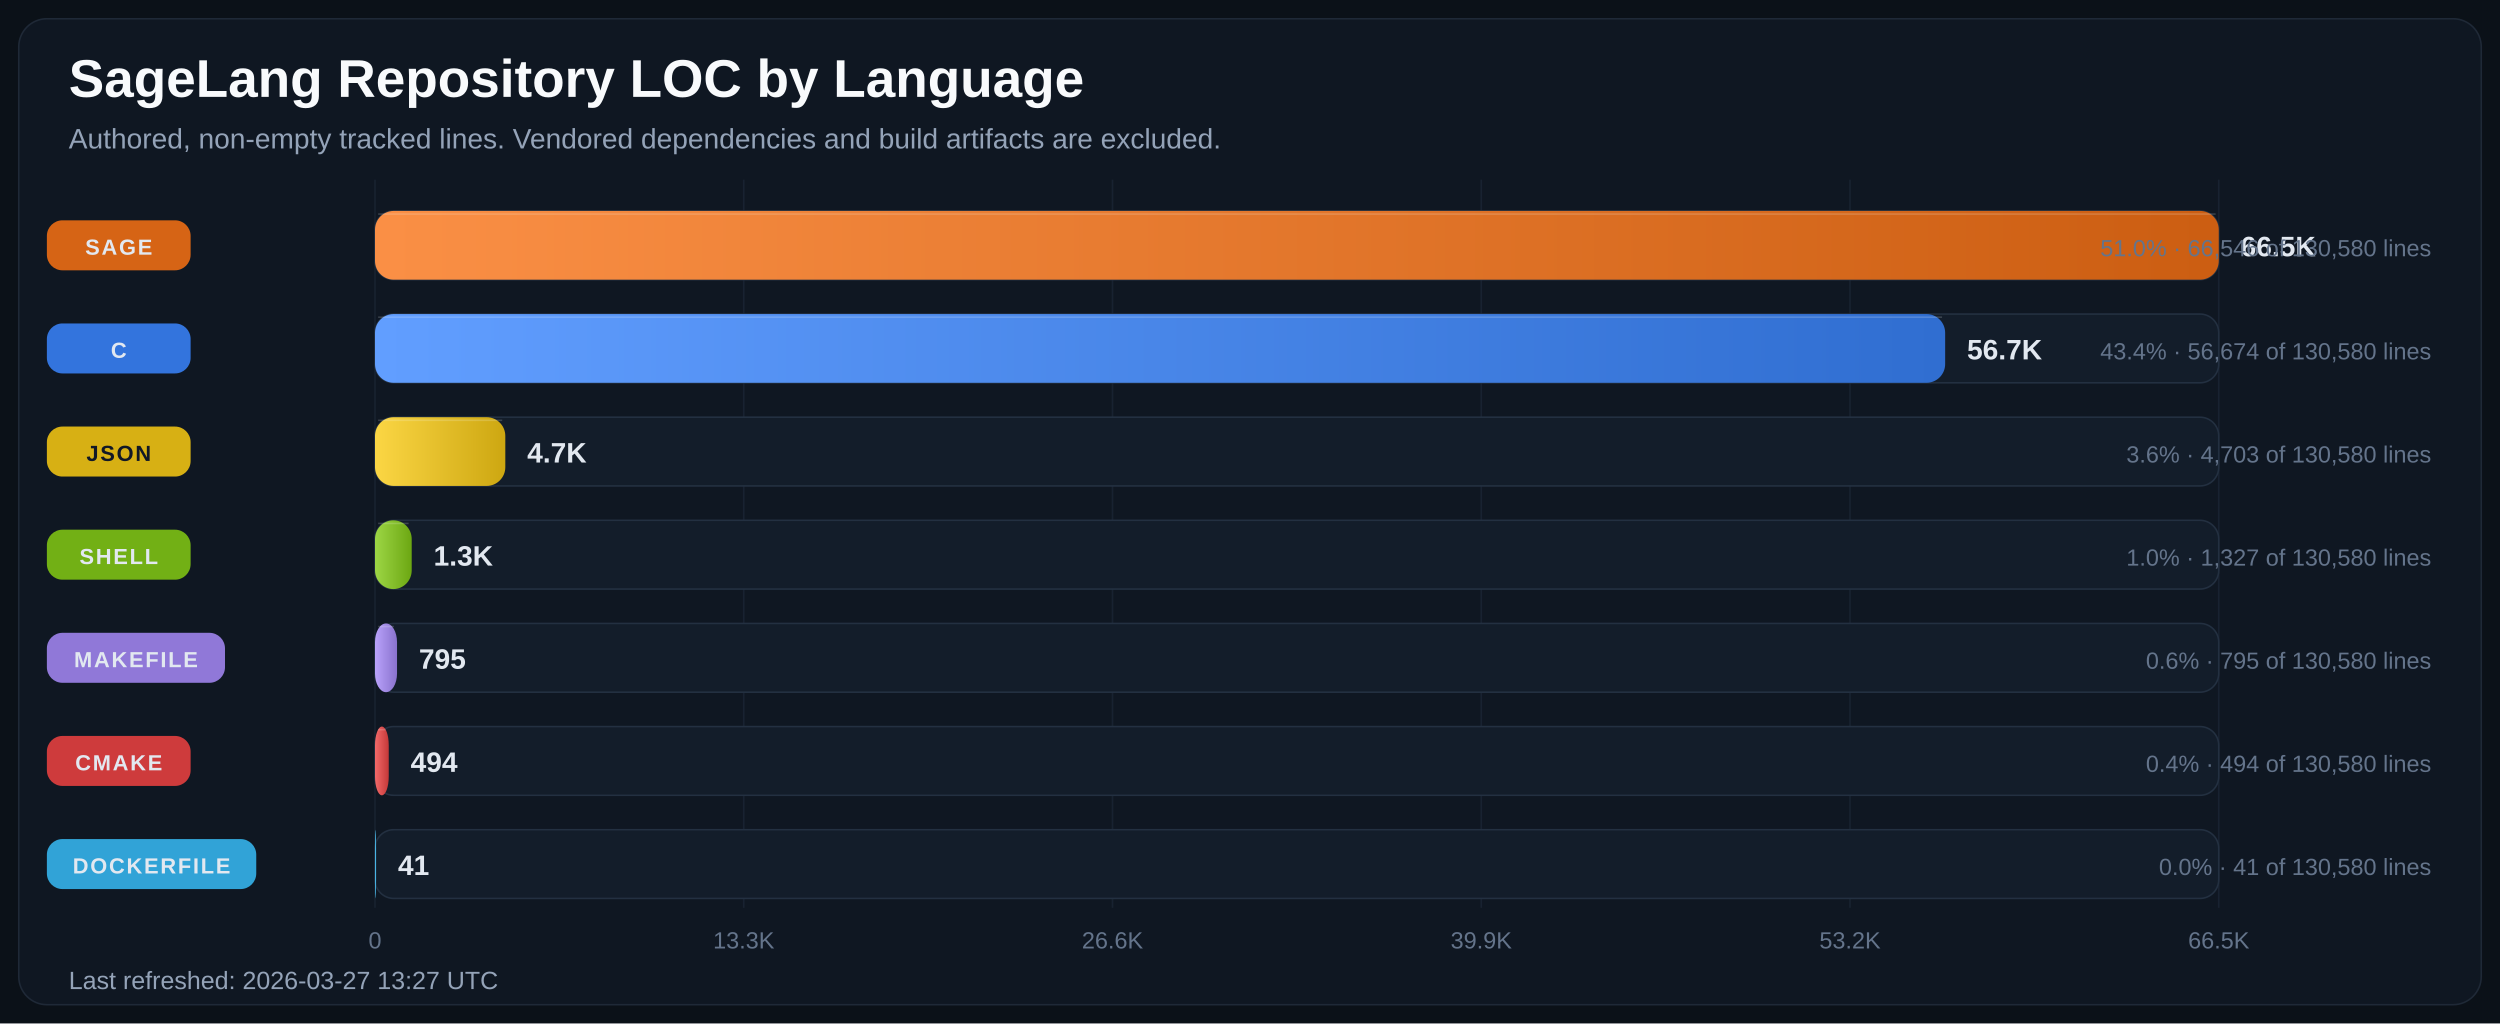
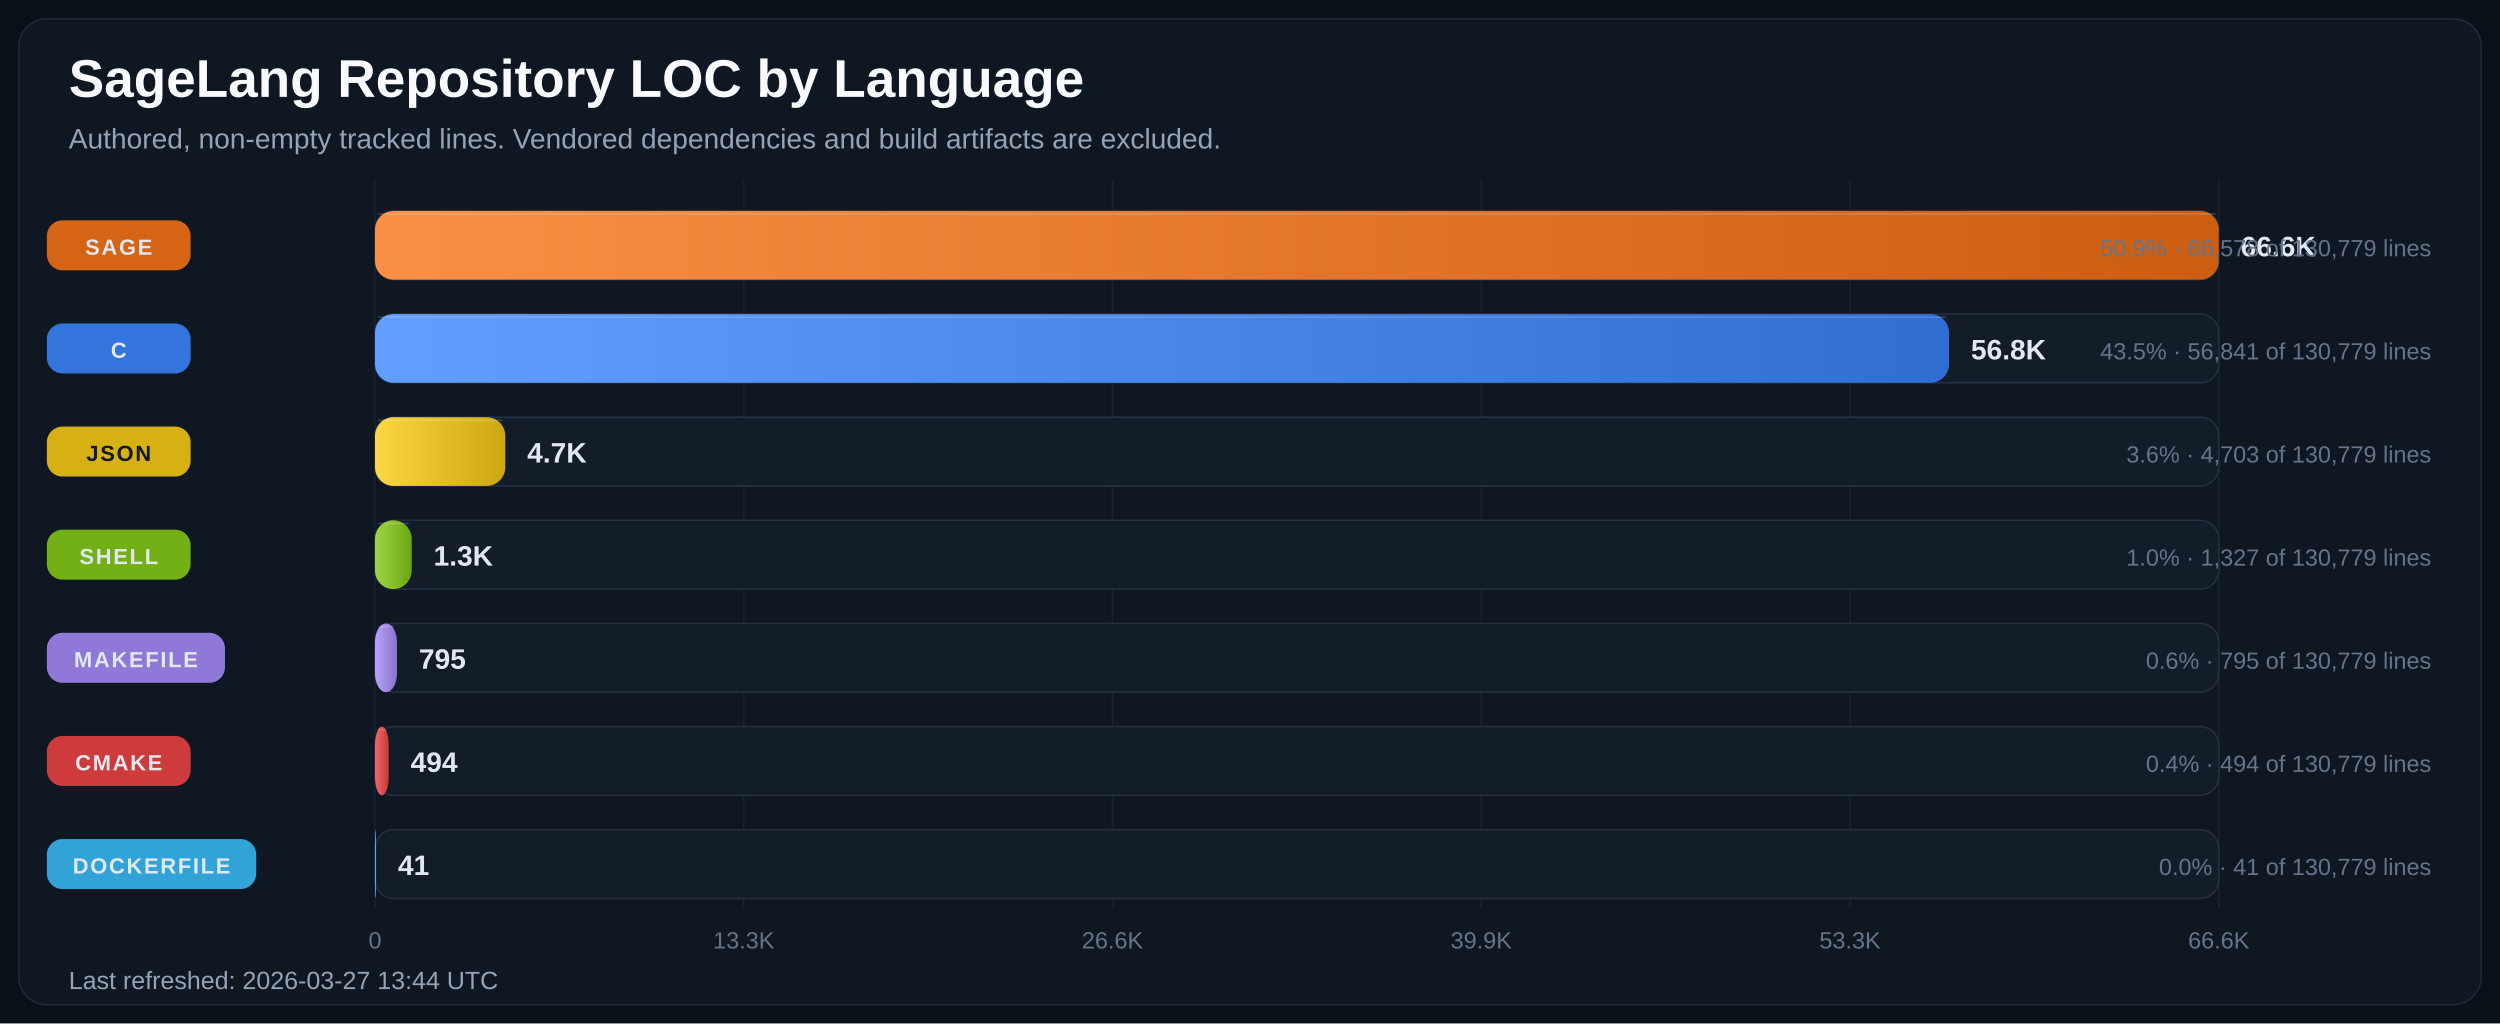
<svg xmlns="http://www.w3.org/2000/svg" width="1600" height="655" viewBox="0 0 1600 655" role="img" aria-labelledby="title desc">
  <defs>
    <linearGradient id="bar-gradient-0" x1="0%" y1="0%" x2="100%" y2="0%">
      <stop offset="0%" stop-color="#FA8F45" />
      <stop offset="100%" stop-color="#CC5E12" />
    </linearGradient>
    <linearGradient id="bar-gradient-1" x1="0%" y1="0%" x2="100%" y2="0%">
      <stop offset="0%" stop-color="#619EFF" />
      <stop offset="100%" stop-color="#306ED1" />
    </linearGradient>
    <linearGradient id="bar-gradient-2" x1="0%" y1="0%" x2="100%" y2="0%">
      <stop offset="0%" stop-color="#FBD644" />
      <stop offset="100%" stop-color="#CDA711" />
    </linearGradient>
    <linearGradient id="bar-gradient-3" x1="0%" y1="0%" x2="100%" y2="0%">
      <stop offset="0%" stop-color="#9DD645" />
      <stop offset="100%" stop-color="#6CA712" />
    </linearGradient>
    <linearGradient id="bar-gradient-4" x1="0%" y1="0%" x2="100%" y2="0%">
      <stop offset="0%" stop-color="#B9A2FB" />
      <stop offset="100%" stop-color="#8972CD" />
    </linearGradient>
    <linearGradient id="bar-gradient-5" x1="0%" y1="0%" x2="100%" y2="0%">
      <stop offset="0%" stop-color="#F26969" />
      <stop offset="100%" stop-color="#C43838" />
    </linearGradient>
    <linearGradient id="bar-gradient-6" x1="0%" y1="0%" x2="100%" y2="0%">
      <stop offset="0%" stop-color="#60CAF9" />
      <stop offset="100%" stop-color="#2E9BCB" />
    </linearGradient>
  </defs>
  <rect width="100%" height="100%" fill="#0B1118" />
  <rect x="12" y="12" width="1576" height="631" rx="18" fill="#0F1722" stroke="#1F2937" />
  <text x="44" y="62" fill="#F8FAFC" font-size="34" font-family="Segoe UI, Arial, sans-serif" font-weight="700">SageLang Repository LOC by Language</text>
  <text x="44" y="95" fill="#94A3B8" font-size="18" font-family="Segoe UI, Arial, sans-serif">Authored, non-empty tracked lines. Vendored dependencies and build artifacts are excluded.</text>
  <line x1="240.0" y1="115" x2="240.0" y2="581" stroke="#182231" stroke-width="1" />
  <text x="240.0" y="607" text-anchor="middle" fill="#64748B" font-size="15" font-family="Segoe UI, Arial, sans-serif">0</text>
  <line x1="476.0" y1="115" x2="476.0" y2="581" stroke="#182231" stroke-width="1" />
  <text x="476.0" y="607" text-anchor="middle" fill="#64748B" font-size="15" font-family="Segoe UI, Arial, sans-serif">13.3K</text>
  <line x1="712.0" y1="115" x2="712.0" y2="581" stroke="#182231" stroke-width="1" />
  <text x="712.0" y="607" text-anchor="middle" fill="#64748B" font-size="15" font-family="Segoe UI, Arial, sans-serif">26.6K</text>
  <line x1="948.0" y1="115" x2="948.0" y2="581" stroke="#182231" stroke-width="1" />
  <text x="948.0" y="607" text-anchor="middle" fill="#64748B" font-size="15" font-family="Segoe UI, Arial, sans-serif">39.9K</text>
  <line x1="1184.0" y1="115" x2="1184.0" y2="581" stroke="#182231" stroke-width="1" />
-   <text x="1184.0" y="607" text-anchor="middle" fill="#64748B" font-size="15" font-family="Segoe UI, Arial, sans-serif">53.2K</text>
+   <text x="1184.0" y="607" text-anchor="middle" fill="#64748B" font-size="15" font-family="Segoe UI, Arial, sans-serif">53.3K</text>
  <line x1="1420.0" y1="115" x2="1420.0" y2="581" stroke="#182231" stroke-width="1" />
-   <text x="1420.0" y="607" text-anchor="middle" fill="#64748B" font-size="15" font-family="Segoe UI, Arial, sans-serif">66.5K</text>
+   <text x="1420.0" y="607" text-anchor="middle" fill="#64748B" font-size="15" font-family="Segoe UI, Arial, sans-serif">66.6K</text>
  <rect x="30" y="141.0" width="92" height="32" rx="10" fill="#E06814" opacity="0.95" />
  <text x="76.0" y="163.0" text-anchor="middle" fill="#E2E8F0" font-size="14" font-family="Segoe UI, Arial, sans-serif" font-weight="700" letter-spacing="1.1">SAGE</text>
  <rect x="240" y="135" width="1180" height="44" rx="12" fill="#131D2A" stroke="#233041" />
  <rect x="240" y="135" width="1180.0" height="44" rx="12" fill="url(#bar-gradient-0)" />
  <line x1="242.0" y1="137.0" x2="1418.0" y2="137.0" stroke="#F8FAFC" stroke-opacity="0.18" />
-   <text x="1434.0" y="164.0" fill="#E2E8F0" font-size="18" font-family="Segoe UI, Arial, sans-serif" font-weight="700">66.5K</text>
-   <text x="1556" y="164.0" text-anchor="end" fill="#64748B" font-size="15" font-family="Segoe UI, Arial, sans-serif">51.0% · 66,546 of 130,580 lines</text>
+   <text x="1434.0" y="164.0" fill="#E2E8F0" font-size="18" font-family="Segoe UI, Arial, sans-serif" font-weight="700">66.6K</text>
+   <text x="1556" y="164.0" text-anchor="end" fill="#64748B" font-size="15" font-family="Segoe UI, Arial, sans-serif">50.9% · 66,578 of 130,779 lines</text>
  <rect x="30" y="207.0" width="92" height="32" rx="10" fill="#3479E6" opacity="0.95" />
  <text x="76.0" y="229.0" text-anchor="middle" fill="#E2E8F0" font-size="14" font-family="Segoe UI, Arial, sans-serif" font-weight="700" letter-spacing="1.1">C</text>
  <rect x="240" y="201" width="1180" height="44" rx="12" fill="#131D2A" stroke="#233041" />
-   <rect x="240" y="201" width="1004.9" height="44" rx="12" fill="url(#bar-gradient-1)" />
-   <line x1="242.0" y1="203.0" x2="1242.9" y2="203.0" stroke="#F8FAFC" stroke-opacity="0.18" />
-   <text x="1258.9" y="230.0" fill="#E2E8F0" font-size="18" font-family="Segoe UI, Arial, sans-serif" font-weight="700">56.7K</text>
-   <text x="1556" y="230.0" text-anchor="end" fill="#64748B" font-size="15" font-family="Segoe UI, Arial, sans-serif">43.4% · 56,674 of 130,580 lines</text>
+   <rect x="240" y="201" width="1007.4" height="44" rx="12" fill="url(#bar-gradient-1)" />
+   <line x1="242.0" y1="203.0" x2="1245.4" y2="203.0" stroke="#F8FAFC" stroke-opacity="0.18" />
+   <text x="1261.4" y="230.0" fill="#E2E8F0" font-size="18" font-family="Segoe UI, Arial, sans-serif" font-weight="700">56.8K</text>
+   <text x="1556" y="230.0" text-anchor="end" fill="#64748B" font-size="15" font-family="Segoe UI, Arial, sans-serif">43.5% · 56,841 of 130,779 lines</text>
  <rect x="30" y="273.0" width="92" height="32" rx="10" fill="#E1B813" opacity="0.95" />
  <text x="76.0" y="295.0" text-anchor="middle" fill="#111827" font-size="14" font-family="Segoe UI, Arial, sans-serif" font-weight="700" letter-spacing="1.1">JSON</text>
  <rect x="240" y="267" width="1180" height="44" rx="12" fill="#131D2A" stroke="#233041" />
  <rect x="240" y="267" width="83.4" height="44" rx="12" fill="url(#bar-gradient-2)" />
  <line x1="242.0" y1="269.0" x2="321.4" y2="269.0" stroke="#F8FAFC" stroke-opacity="0.18" />
  <text x="337.4" y="296.0" fill="#E2E8F0" font-size="18" font-family="Segoe UI, Arial, sans-serif" font-weight="700">4.7K</text>
-   <text x="1556" y="296.0" text-anchor="end" fill="#64748B" font-size="15" font-family="Segoe UI, Arial, sans-serif">3.6% · 4,703 of 130,580 lines</text>
+   <text x="1556" y="296.0" text-anchor="end" fill="#64748B" font-size="15" font-family="Segoe UI, Arial, sans-serif">3.6% · 4,703 of 130,779 lines</text>
  <rect x="30" y="339.0" width="92" height="32" rx="10" fill="#77B814" opacity="0.95" />
  <text x="76.0" y="361.0" text-anchor="middle" fill="#E2E8F0" font-size="14" font-family="Segoe UI, Arial, sans-serif" font-weight="700" letter-spacing="1.1">SHELL</text>
  <rect x="240" y="333" width="1180" height="44" rx="12" fill="#131D2A" stroke="#233041" />
  <rect x="240" y="333" width="23.5" height="44" rx="12" fill="url(#bar-gradient-3)" />
  <line x1="242.0" y1="335.0" x2="261.5" y2="335.0" stroke="#F8FAFC" stroke-opacity="0.18" />
  <text x="277.5" y="362.0" fill="#E2E8F0" font-size="18" font-family="Segoe UI, Arial, sans-serif" font-weight="700">1.3K</text>
-   <text x="1556" y="362.0" text-anchor="end" fill="#64748B" font-size="15" font-family="Segoe UI, Arial, sans-serif">1.0% · 1,327 of 130,580 lines</text>
+   <text x="1556" y="362.0" text-anchor="end" fill="#64748B" font-size="15" font-family="Segoe UI, Arial, sans-serif">1.0% · 1,327 of 130,779 lines</text>
  <rect x="30" y="405.0" width="114" height="32" rx="10" fill="#967DE1" opacity="0.95" />
  <text x="87.0" y="427.0" text-anchor="middle" fill="#E2E8F0" font-size="14" font-family="Segoe UI, Arial, sans-serif" font-weight="700" letter-spacing="1.1">MAKEFILE</text>
  <rect x="240" y="399" width="1180" height="44" rx="12" fill="#131D2A" stroke="#233041" />
  <rect x="240" y="399" width="14.1" height="44" rx="12" fill="url(#bar-gradient-4)" />
  <line x1="242.0" y1="401.0" x2="252.1" y2="401.0" stroke="#F8FAFC" stroke-opacity="0.18" />
  <text x="268.1" y="428.0" fill="#E2E8F0" font-size="18" font-family="Segoe UI, Arial, sans-serif" font-weight="700">795</text>
-   <text x="1556" y="428.0" text-anchor="end" fill="#64748B" font-size="15" font-family="Segoe UI, Arial, sans-serif">0.6% · 795 of 130,580 lines</text>
+   <text x="1556" y="428.0" text-anchor="end" fill="#64748B" font-size="15" font-family="Segoe UI, Arial, sans-serif">0.6% · 795 of 130,779 lines</text>
  <rect x="30" y="471.0" width="92" height="32" rx="10" fill="#D73D3D" opacity="0.95" />
  <text x="76.0" y="493.0" text-anchor="middle" fill="#E2E8F0" font-size="14" font-family="Segoe UI, Arial, sans-serif" font-weight="700" letter-spacing="1.1">CMAKE</text>
  <rect x="240" y="465" width="1180" height="44" rx="12" fill="#131D2A" stroke="#233041" />
  <rect x="240" y="465" width="8.8" height="44" rx="12" fill="url(#bar-gradient-5)" />
  <line x1="242.0" y1="467.0" x2="246.8" y2="467.0" stroke="#F8FAFC" stroke-opacity="0.18" />
  <text x="262.8" y="494.0" fill="#E2E8F0" font-size="18" font-family="Segoe UI, Arial, sans-serif" font-weight="700">494</text>
-   <text x="1556" y="494.0" text-anchor="end" fill="#64748B" font-size="15" font-family="Segoe UI, Arial, sans-serif">0.4% · 494 of 130,580 lines</text>
+   <text x="1556" y="494.0" text-anchor="end" fill="#64748B" font-size="15" font-family="Segoe UI, Arial, sans-serif">0.4% · 494 of 130,779 lines</text>
  <rect x="30" y="537.0" width="134" height="32" rx="10" fill="#32AADF" opacity="0.95" />
  <text x="97.0" y="559.0" text-anchor="middle" fill="#E2E8F0" font-size="14" font-family="Segoe UI, Arial, sans-serif" font-weight="700" letter-spacing="1.1">DOCKERFILE</text>
  <rect x="240" y="531" width="1180" height="44" rx="12" fill="#131D2A" stroke="#233041" />
  <rect x="240" y="531" width="0.7" height="44" rx="12" fill="url(#bar-gradient-6)" />
  <line x1="242.0" y1="533.0" x2="242.0" y2="533.0" stroke="#F8FAFC" stroke-opacity="0.18" />
  <text x="254.7" y="560.0" fill="#E2E8F0" font-size="18" font-family="Segoe UI, Arial, sans-serif" font-weight="700">41</text>
-   <text x="1556" y="560.0" text-anchor="end" fill="#64748B" font-size="15" font-family="Segoe UI, Arial, sans-serif">0.0% · 41 of 130,580 lines</text>
-   <text x="44" y="633" fill="#94A3B8" font-size="16" font-family="Segoe UI, Arial, sans-serif">Last refreshed: 2026-03-27 13:27 UTC</text>
+   <text x="1556" y="560.0" text-anchor="end" fill="#64748B" font-size="15" font-family="Segoe UI, Arial, sans-serif">0.0% · 41 of 130,779 lines</text>
+   <text x="44" y="633" fill="#94A3B8" font-size="16" font-family="Segoe UI, Arial, sans-serif">Last refreshed: 2026-03-27 13:44 UTC</text>
</svg>
